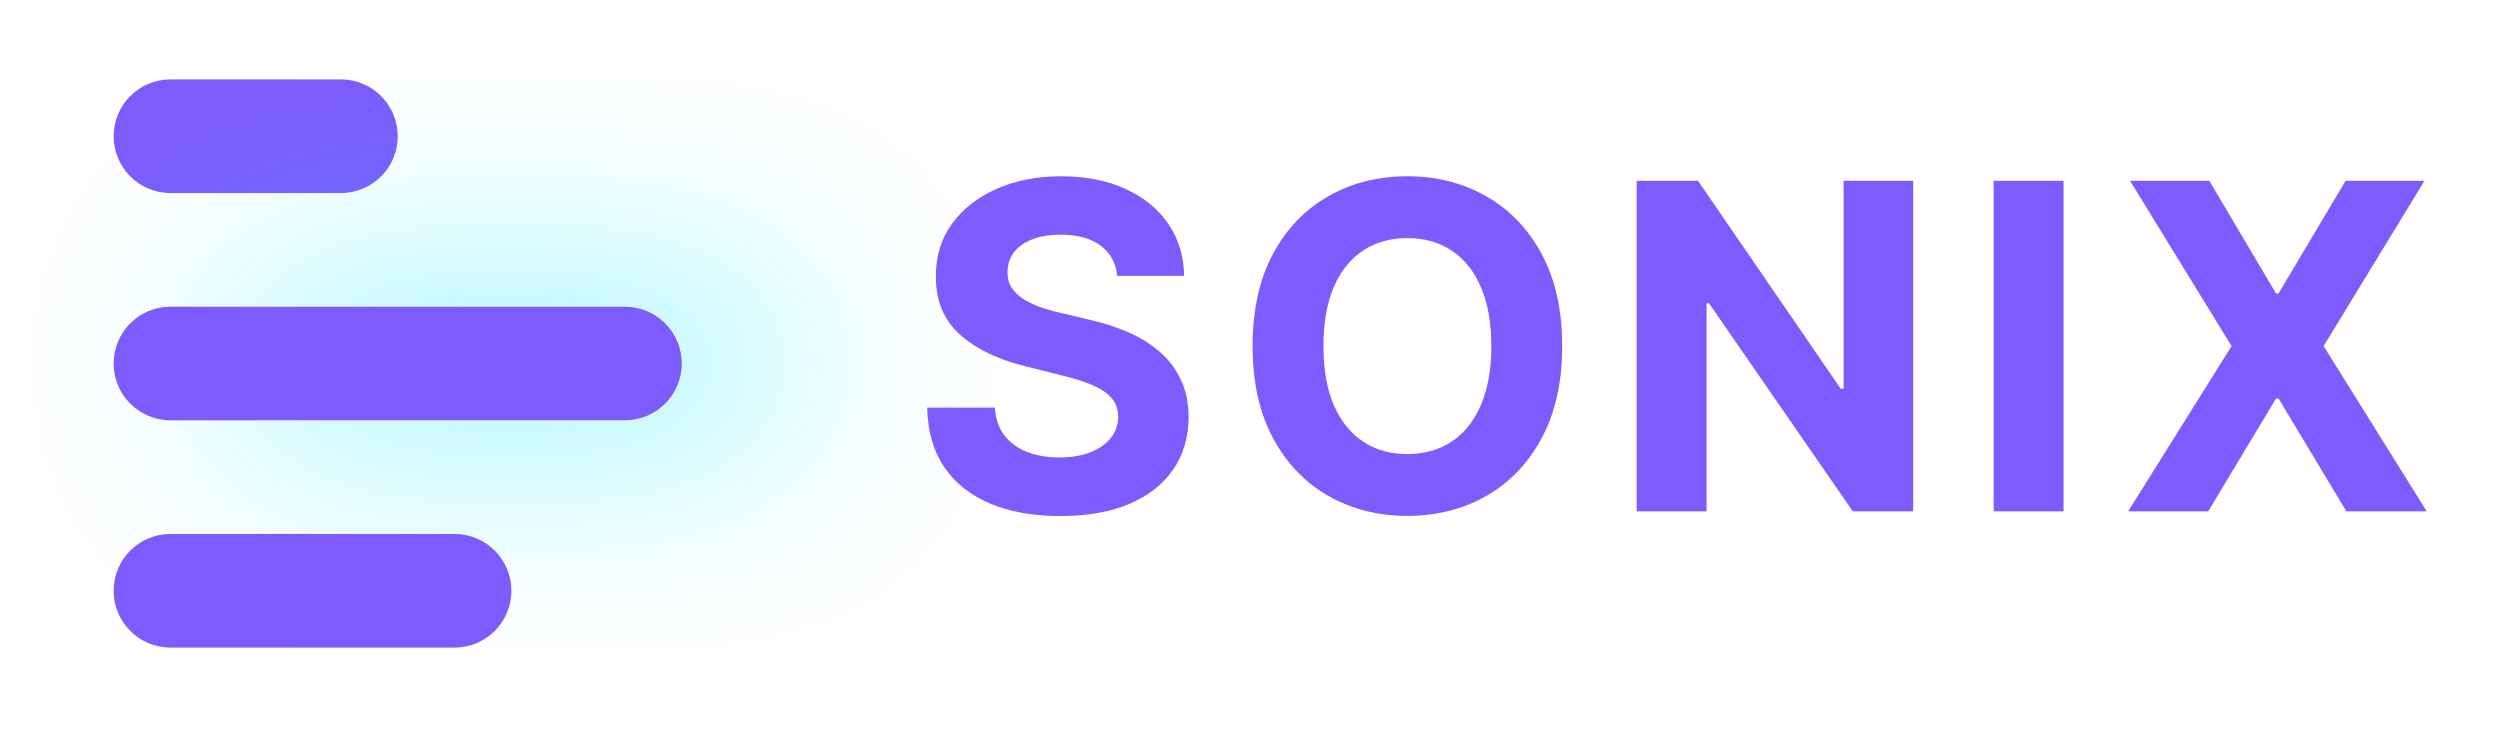
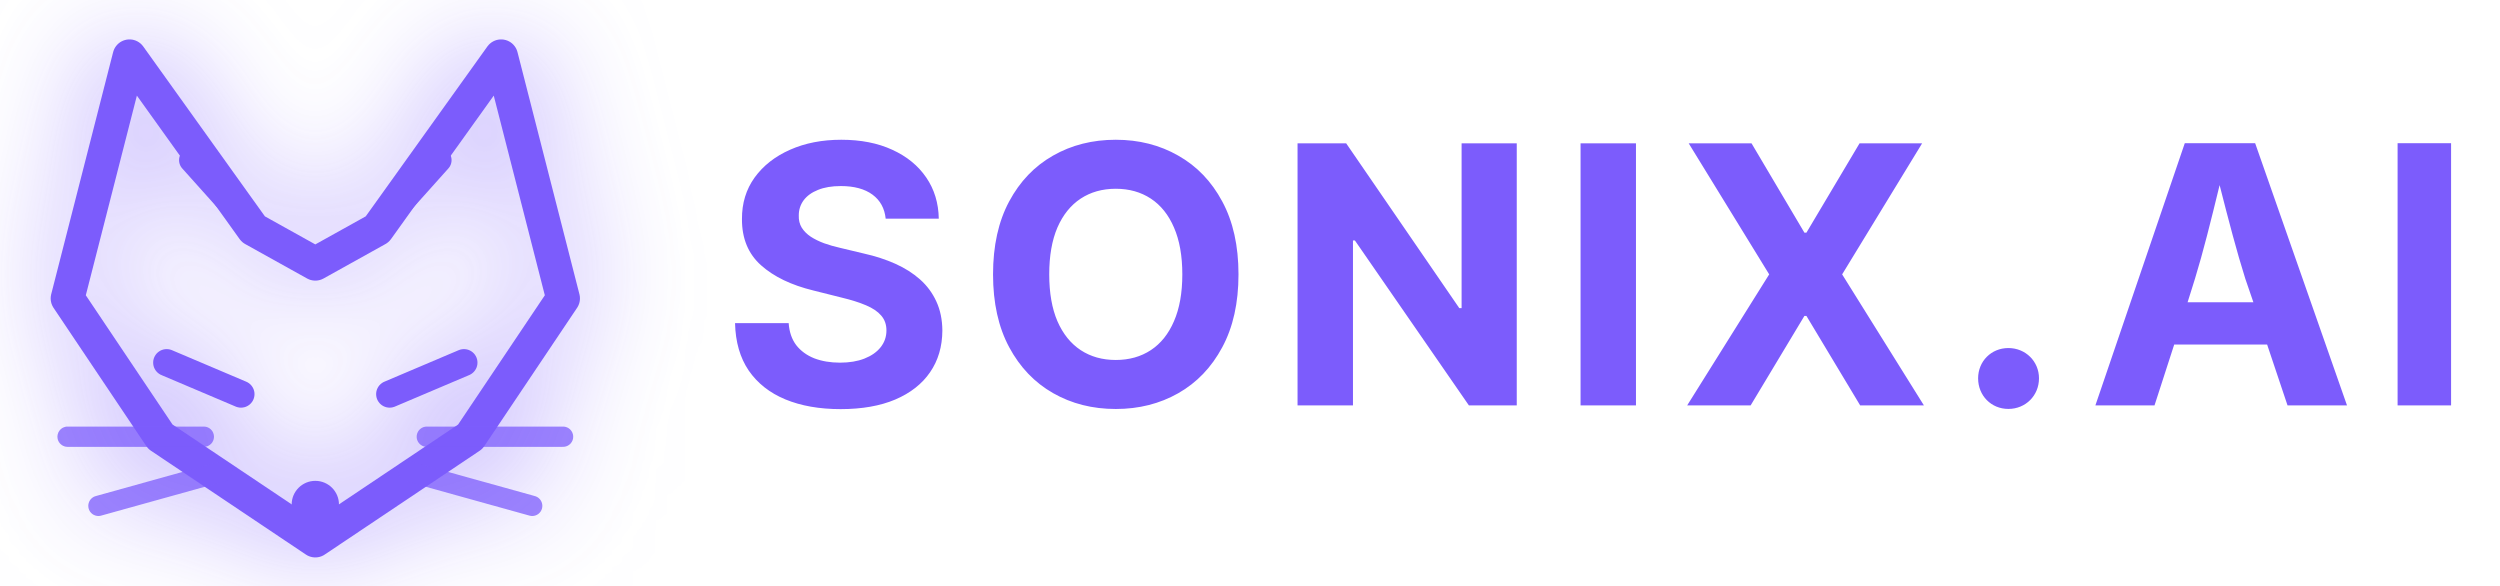
- <svg xmlns="http://www.w3.org/2000/svg" width="88" height="26" viewBox="0 0 88 26" fill="none">
-   <rect x="4" y="2.795" width="10" height="4" rx="2" fill="#7C5CFC" />
-   <g filter="url(#filter0_d_9_1066)">
-     <rect x="4" y="10.795" width="20" height="4" rx="2" fill="#7C5CFC" />
+ <svg xmlns="http://www.w3.org/2000/svg" width="111" height="26" viewBox="0 0 111 26" fill="none">
+   <g filter="url(#fox_glow)" stroke="#7C5CFC" stroke-width="1.5" stroke-linejoin="round" stroke-linecap="round" fill="none">
+     <path d="M14 24 L20.88 19.39 L25 13.25 L22.25 2.5 L16.75 10.18 L14 11.71 L11.25 10.18 L5.75 2.5 L3 13.25 L7.12 19.39 Z" />
+     <path d="M16.75 10.18 L19.5 7.11" stroke-width="1.1" />
+     <path d="M11.25 10.18 L8.5 7.11" stroke-width="1.1" />
+     <path d="M17.3 17.5 L20.6 16.1" stroke-width="1.2" />
+     <path d="M10.7 17.5 L7.4 16.1" stroke-width="1.2" />
+     <path d="M18.13 20.93 L23.63 22.46" stroke-width="0.9" opacity="0.75" />
+     <path d="M18.95 19.39 L25 19.39" stroke-width="0.9" opacity="0.75" />
+     <path d="M9.87 20.93 L4.37 22.46" stroke-width="0.9" opacity="0.75" />
+     <path d="M9.05 19.39 L3 19.39" stroke-width="0.9" opacity="0.75" />
+     <circle cx="14" cy="22.4" r="1.05" fill="#7C5CFC" stroke="none" />
  </g>
-   <rect x="4" y="18.795" width="14" height="4" rx="2" fill="#7C5CFC" />
  <path d="M39.324 9.71C39.278 9.252 39.083 8.896 38.739 8.642C38.394 8.388 37.926 8.261 37.335 8.261C36.934 8.261 36.595 8.318 36.318 8.432C36.042 8.542 35.83 8.695 35.682 8.892C35.538 9.089 35.466 9.312 35.466 9.562C35.458 9.771 35.502 9.953 35.597 10.108C35.695 10.263 35.83 10.398 36 10.511C36.17 10.621 36.367 10.718 36.591 10.801C36.814 10.881 37.053 10.949 37.307 11.006L38.352 11.256C38.86 11.369 39.326 11.521 39.75 11.71C40.174 11.9 40.542 12.133 40.852 12.409C41.163 12.686 41.403 13.011 41.574 13.386C41.748 13.761 41.837 14.191 41.841 14.676C41.837 15.388 41.655 16.006 41.295 16.528C40.939 17.047 40.424 17.451 39.75 17.739C39.08 18.023 38.271 18.165 37.324 18.165C36.385 18.165 35.566 18.021 34.869 17.733C34.176 17.445 33.635 17.019 33.244 16.454C32.858 15.886 32.655 15.184 32.636 14.347H35.017C35.044 14.737 35.155 15.062 35.352 15.324C35.553 15.581 35.82 15.777 36.153 15.909C36.49 16.038 36.871 16.102 37.295 16.102C37.712 16.102 38.074 16.042 38.381 15.921C38.691 15.799 38.932 15.631 39.102 15.415C39.273 15.199 39.358 14.951 39.358 14.671C39.358 14.409 39.28 14.189 39.125 14.011C38.974 13.833 38.75 13.682 38.455 13.557C38.163 13.432 37.805 13.318 37.381 13.216L36.114 12.898C35.133 12.659 34.358 12.286 33.79 11.778C33.222 11.271 32.939 10.587 32.943 9.727C32.939 9.023 33.127 8.407 33.506 7.881C33.888 7.354 34.413 6.943 35.08 6.648C35.746 6.352 36.504 6.205 37.352 6.205C38.216 6.205 38.97 6.352 39.614 6.648C40.261 6.943 40.765 7.354 41.125 7.881C41.485 8.407 41.67 9.017 41.682 9.71H39.324ZM54.989 12.182C54.989 13.451 54.748 14.53 54.267 15.421C53.79 16.311 53.139 16.991 52.313 17.46C51.491 17.926 50.567 18.159 49.54 18.159C48.506 18.159 47.578 17.924 46.756 17.454C45.934 16.985 45.284 16.305 44.807 15.415C44.33 14.525 44.091 13.447 44.091 12.182C44.091 10.913 44.33 9.833 44.807 8.943C45.284 8.053 45.934 7.375 46.756 6.909C47.578 6.439 48.506 6.205 49.54 6.205C50.567 6.205 51.491 6.439 52.313 6.909C53.139 7.375 53.79 8.053 54.267 8.943C54.748 9.833 54.989 10.913 54.989 12.182ZM52.495 12.182C52.495 11.36 52.371 10.667 52.125 10.102C51.883 9.538 51.54 9.11 51.097 8.818C50.654 8.527 50.135 8.381 49.54 8.381C48.945 8.381 48.426 8.527 47.983 8.818C47.54 9.11 47.195 9.538 46.949 10.102C46.707 10.667 46.586 11.36 46.586 12.182C46.586 13.004 46.707 13.697 46.949 14.261C47.195 14.826 47.54 15.254 47.983 15.546C48.426 15.837 48.945 15.983 49.54 15.983C50.135 15.983 50.654 15.837 51.097 15.546C51.54 15.254 51.883 14.826 52.125 14.261C52.371 13.697 52.495 13.004 52.495 12.182ZM67.344 6.364V18H65.219L60.157 10.676H60.072V18H57.611V6.364H59.77L64.793 13.682H64.895V6.364H67.344ZM72.637 6.364V18H70.177V6.364H72.637ZM77.768 6.364L80.115 10.329H80.206L82.564 6.364H85.342L81.791 12.182L85.422 18H82.592L80.206 14.028H80.115L77.728 18H74.91L78.552 12.182L74.978 6.364H77.768Z" fill="#7C5CFC" />
+   <text x="86.5" y="18" font-family="Inter, 'Helvetica Neue', Arial, sans-serif" font-size="16" font-weight="700" letter-spacing="0.05em" fill="#7C5CFC">.AI</text>
  <defs>
-     <filter id="filter0_d_9_1066" x="0" y="2.795" width="36" height="20" filterUnits="userSpaceOnUse" color-interpolation-filters="sRGB">
-       <feFlood flood-opacity="0" result="BackgroundImageFix" />
-       <feColorMatrix in="SourceAlpha" type="matrix" values="0 0 0 0 0 0 0 0 0 0 0 0 0 0 0 0 0 0 127 0" result="hardAlpha" />
-       <feOffset dx="4" />
-       <feGaussianBlur stdDeviation="4" />
-       <feComposite in2="hardAlpha" operator="out" />
-       <feColorMatrix type="matrix" values="0 0 0 0 0 0 0 0 0 0.898 0 0 0 0 1 0 0 0 0.6 0" />
-       <feBlend mode="normal" in2="BackgroundImageFix" result="effect1_dropShadow_9_1066" />
-       <feBlend mode="normal" in="SourceGraphic" in2="effect1_dropShadow_9_1066" result="shape" />
+     <filter id="fox_glow" x="-6" y="-6" width="44" height="44" filterUnits="userSpaceOnUse" color-interpolation-filters="sRGB">
+       <feGaussianBlur in="SourceAlpha" stdDeviation="2.5" result="blur" />
+       <feFlood flood-color="#7C5CFC" flood-opacity="0.7" />
+       <feComposite in2="blur" operator="in" result="glow" />
+       <feMerge>
+         <feMergeNode in="glow" />
+         <feMergeNode in="SourceGraphic" />
+       </feMerge>
    </filter>
  </defs>
</svg>
